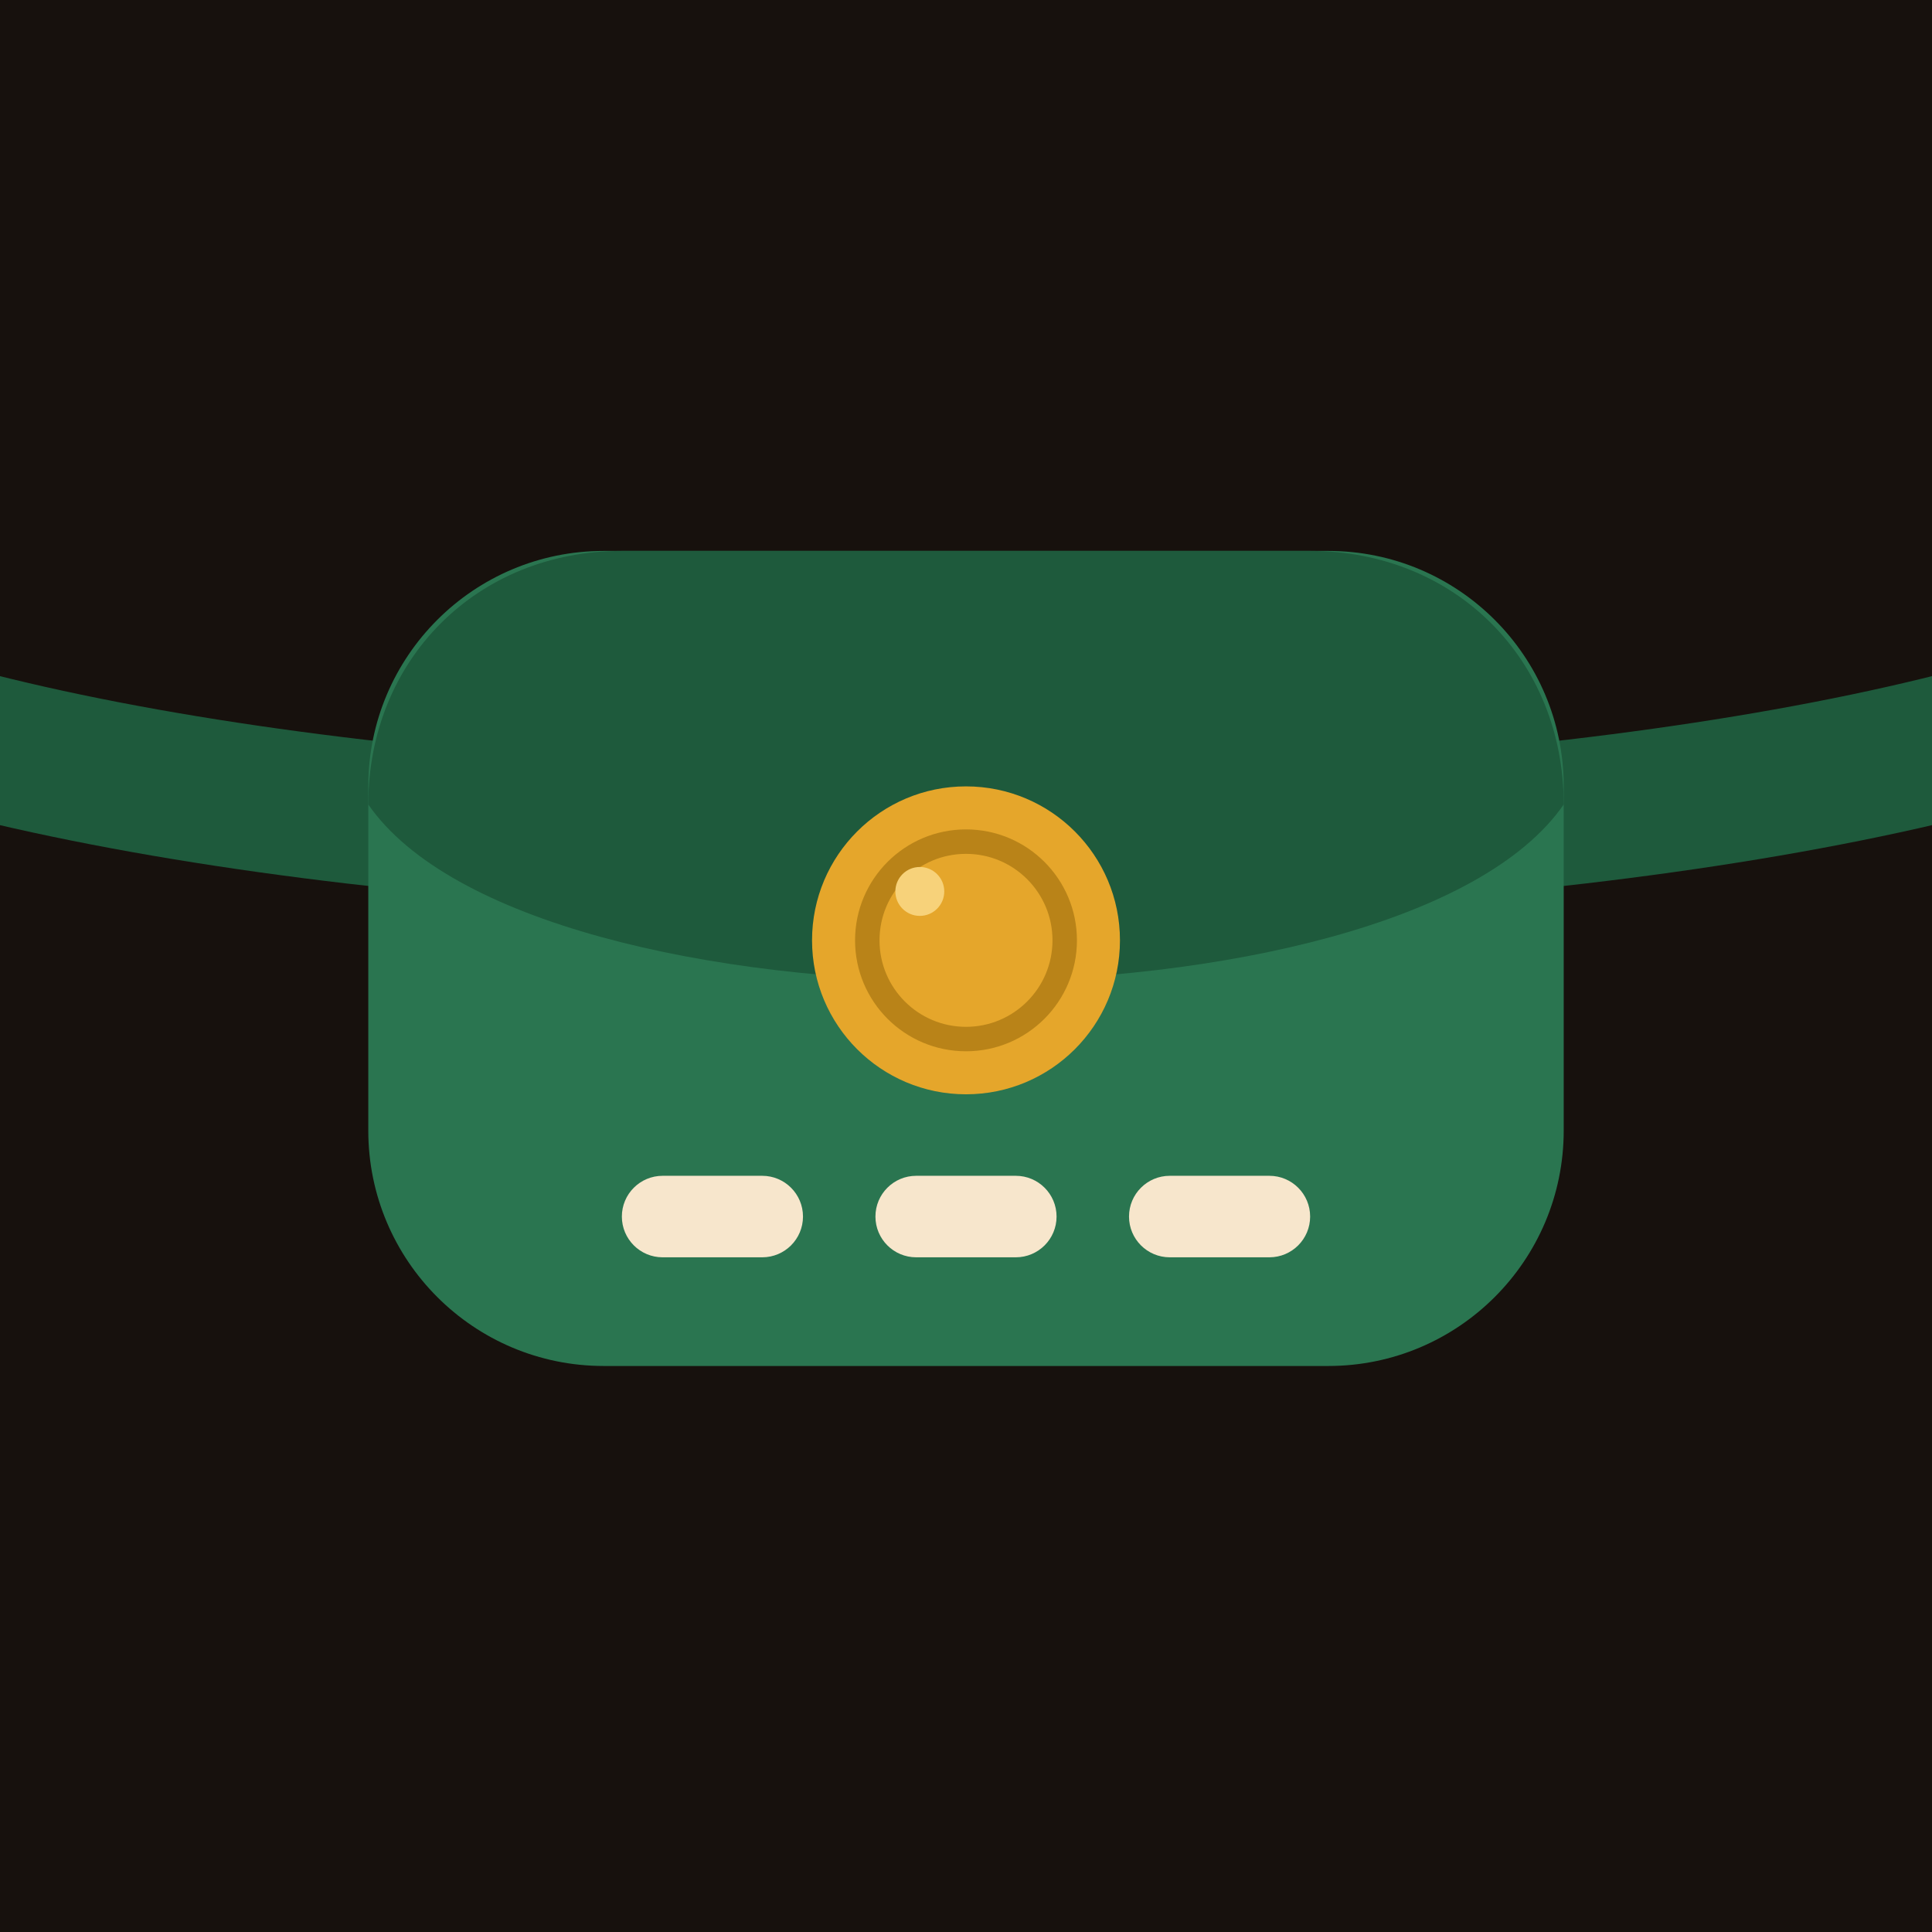
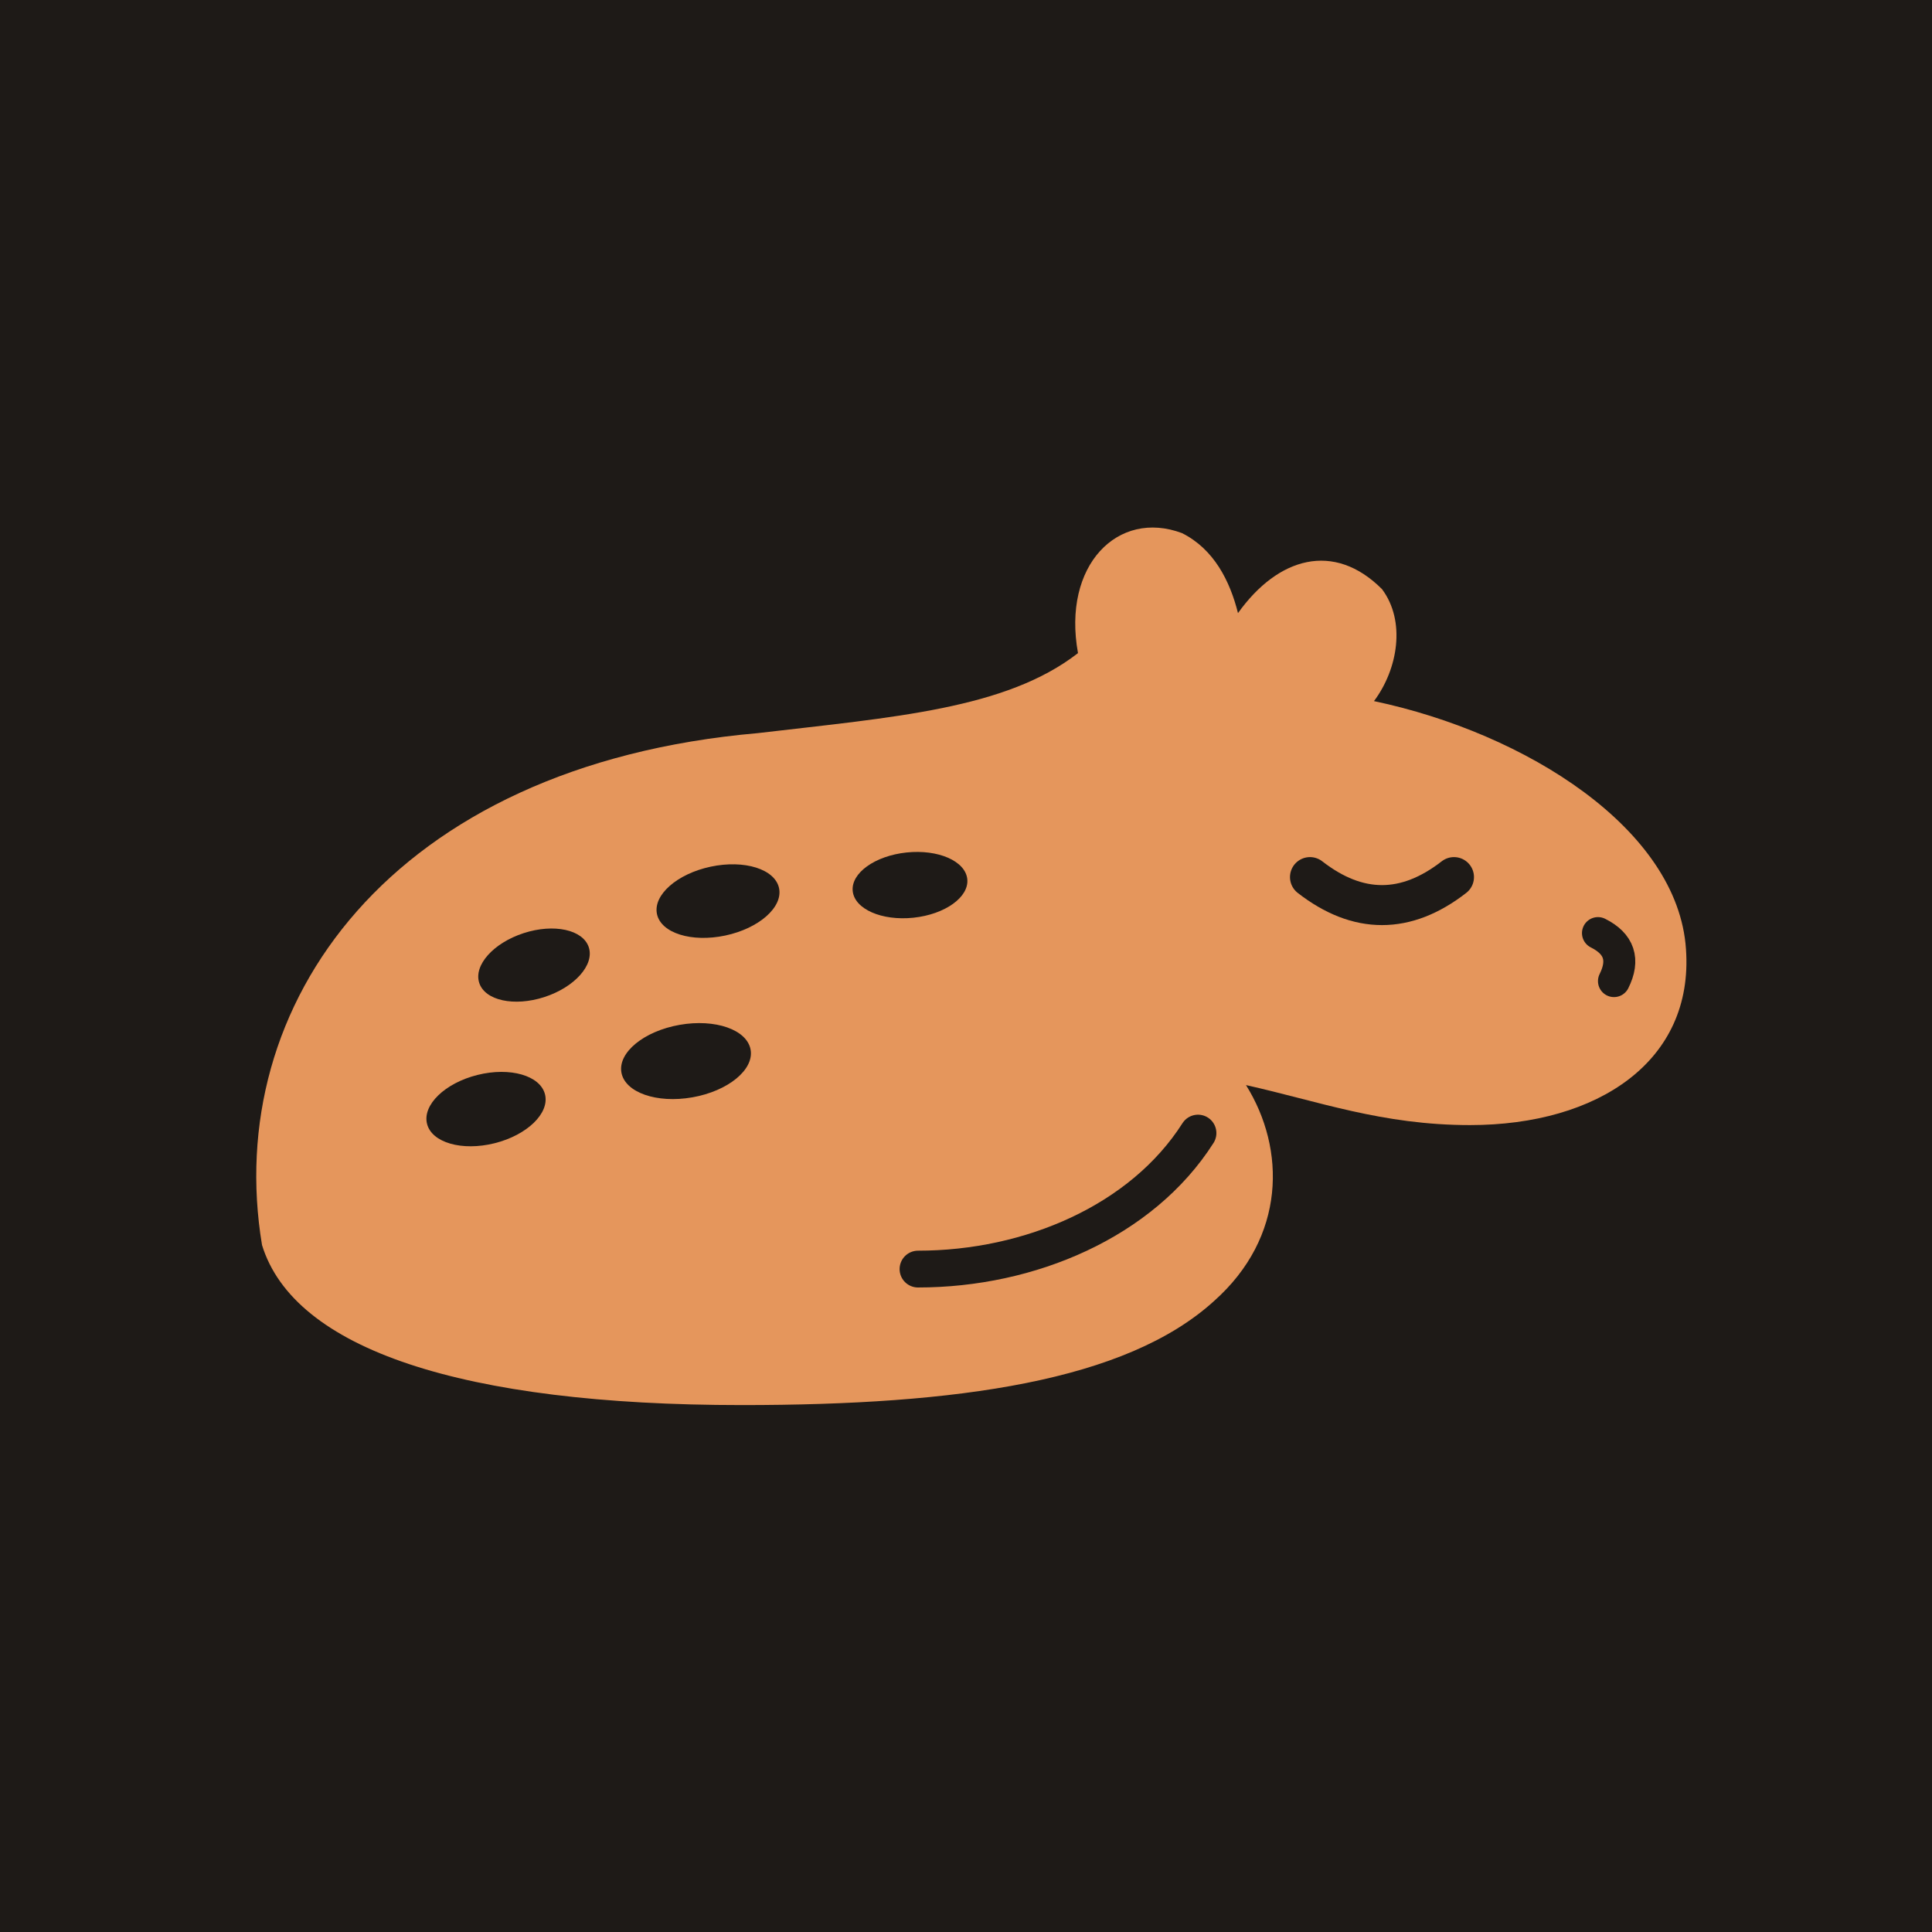
<svg xmlns="http://www.w3.org/2000/svg" viewBox="0 0 256 256" role="img" aria-labelledby="t">
-   <rect width="256" height="256" fill="#17110D" />
-   <g transform="translate(128 127) scale(1.2) translate(-128 -127)">
-     <path d="M-12 92 C40 122 216 122 268 92" fill="none" stroke="#1E5A3C" stroke-width="16" stroke-linecap="round" />
-     <rect x="62" y="82" width="132" height="90" rx="26" fill="#2A7550" />
-     <path d="M62 110 C62 94 74 82 90 82 H166 C182 82 194 94 194 110 C176 136 80 136 62 110 Z" fill="#1E5A3C" />
-     <circle cx="128" cy="125" r="17" fill="#E5A62B" />
-     <circle cx="128" cy="125" r="10.9" fill="none" stroke="#B98318" stroke-width="2.7" />
-     <circle cx="122.9" cy="119.6" r="2.7" fill="#F7D27A" />
-     <rect x="90" y="151" width="20" height="9" rx="4.5" fill="#F7E6CC" />
-     <rect x="118" y="151" width="20" height="9" rx="4.5" fill="#F7E6CC" />
-     <rect x="146" y="151" width="20" height="9" rx="4.5" fill="#F7E6CC" />
+   <rect width="256" height="256" fill="#1E1A17" />
+   <g transform="translate(128 130) scale(1.06) translate(-134 -131)">
+     <path d="M46 164 C41 134 62 104 108 100 C125 98 139 97 148 90 C146 79 153 72 161 75 C165 77 167 81 168 85 C173 78 180 76 186 82 C189 86 188 92 185 96 C204 100 223 112 224 127 C225 141 213 149 197 149 C186 149 178 146 169 144 C174 152 174 163 165 171 C154 181 133 184 106 184 C71 184 50 177 46 164 Z" fill="#E5965C" />
+     <ellipse cx="80" cy="129" rx="7.2" ry="4.2" transform="rotate(-18 80 129)" fill="#1E1A17" />
+     <ellipse cx="103" cy="121" rx="7.8" ry="4.4" transform="rotate(-12 103 121)" fill="#1E1A17" />
+     <ellipse cx="127" cy="119" rx="7.2" ry="4.1" transform="rotate(-6 127 119)" fill="#1E1A17" />
+     <ellipse cx="74" cy="147" rx="7.6" ry="4.4" transform="rotate(-14 74 147)" fill="#1E1A17" />
+     <ellipse cx="99" cy="141" rx="8.2" ry="4.6" transform="rotate(-10 99 141)" fill="#1E1A17" />
+     <path d="M177 118 Q186 125 195 118" fill="none" stroke="#1E1A17" stroke-width="5.0" stroke-linecap="round" />
+     <path d="M213 125 Q217 127 215 131" fill="none" stroke="#1E1A17" stroke-width="4.0" stroke-linecap="round" />
+     <path d="M128 167 C142 167 156 161 163 150" fill="none" stroke="#1E1A17" stroke-width="4.6" stroke-linecap="round" />
  </g>
</svg>
